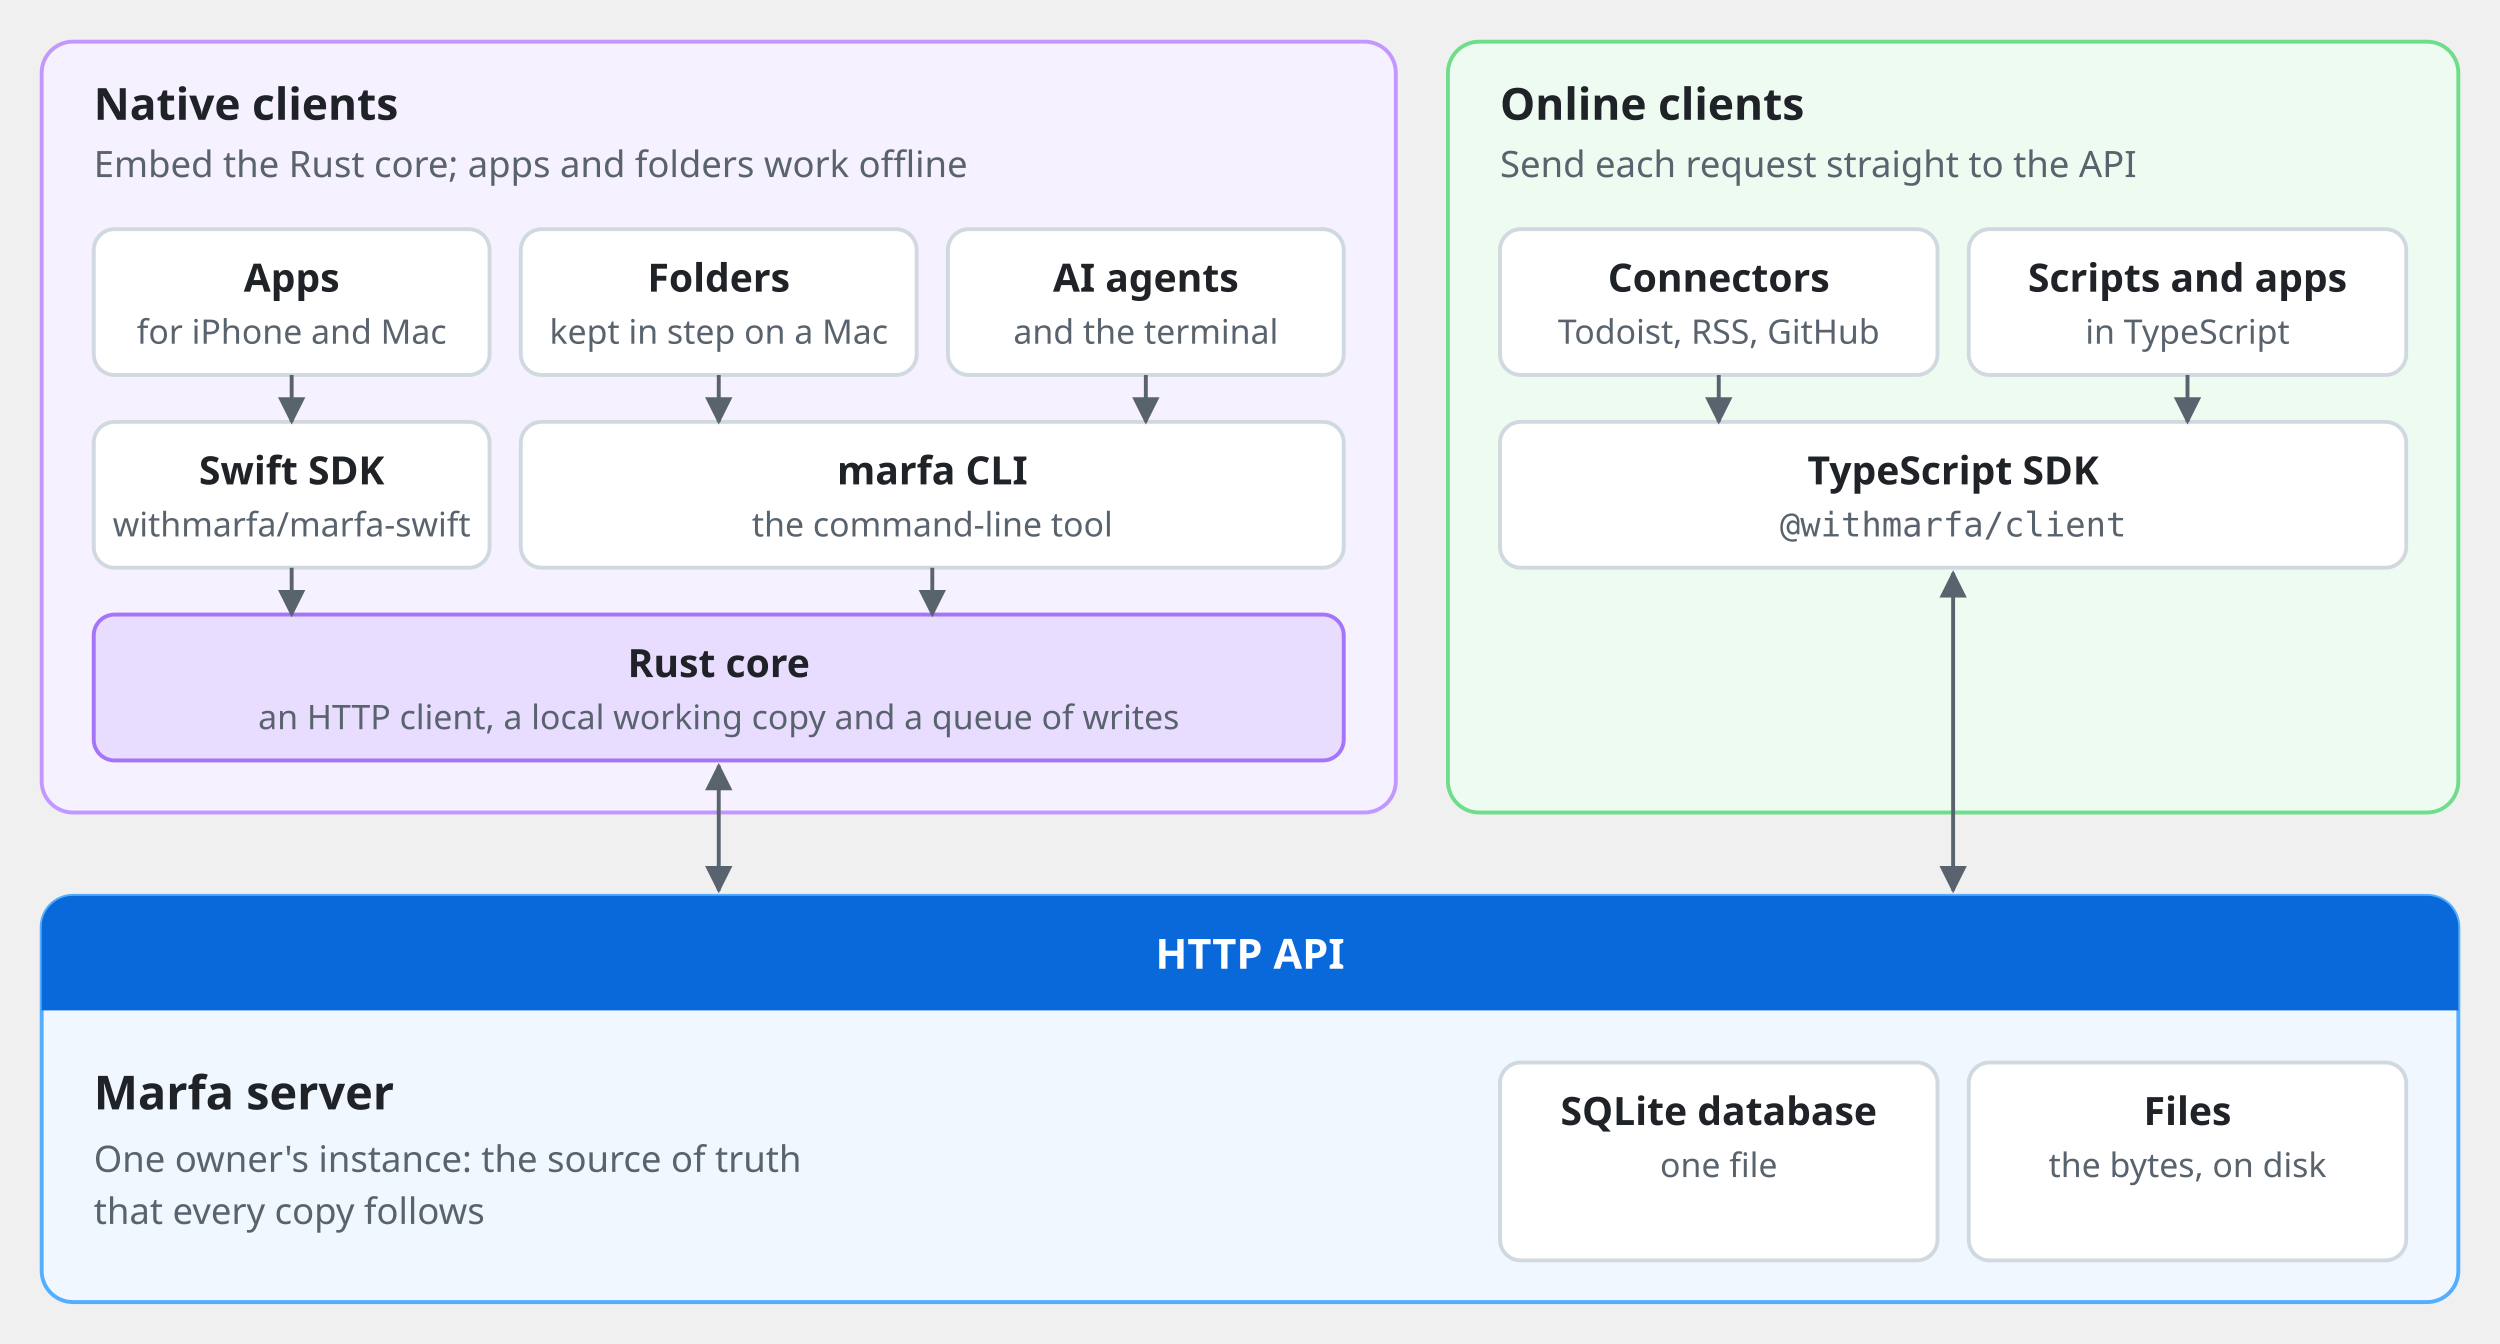
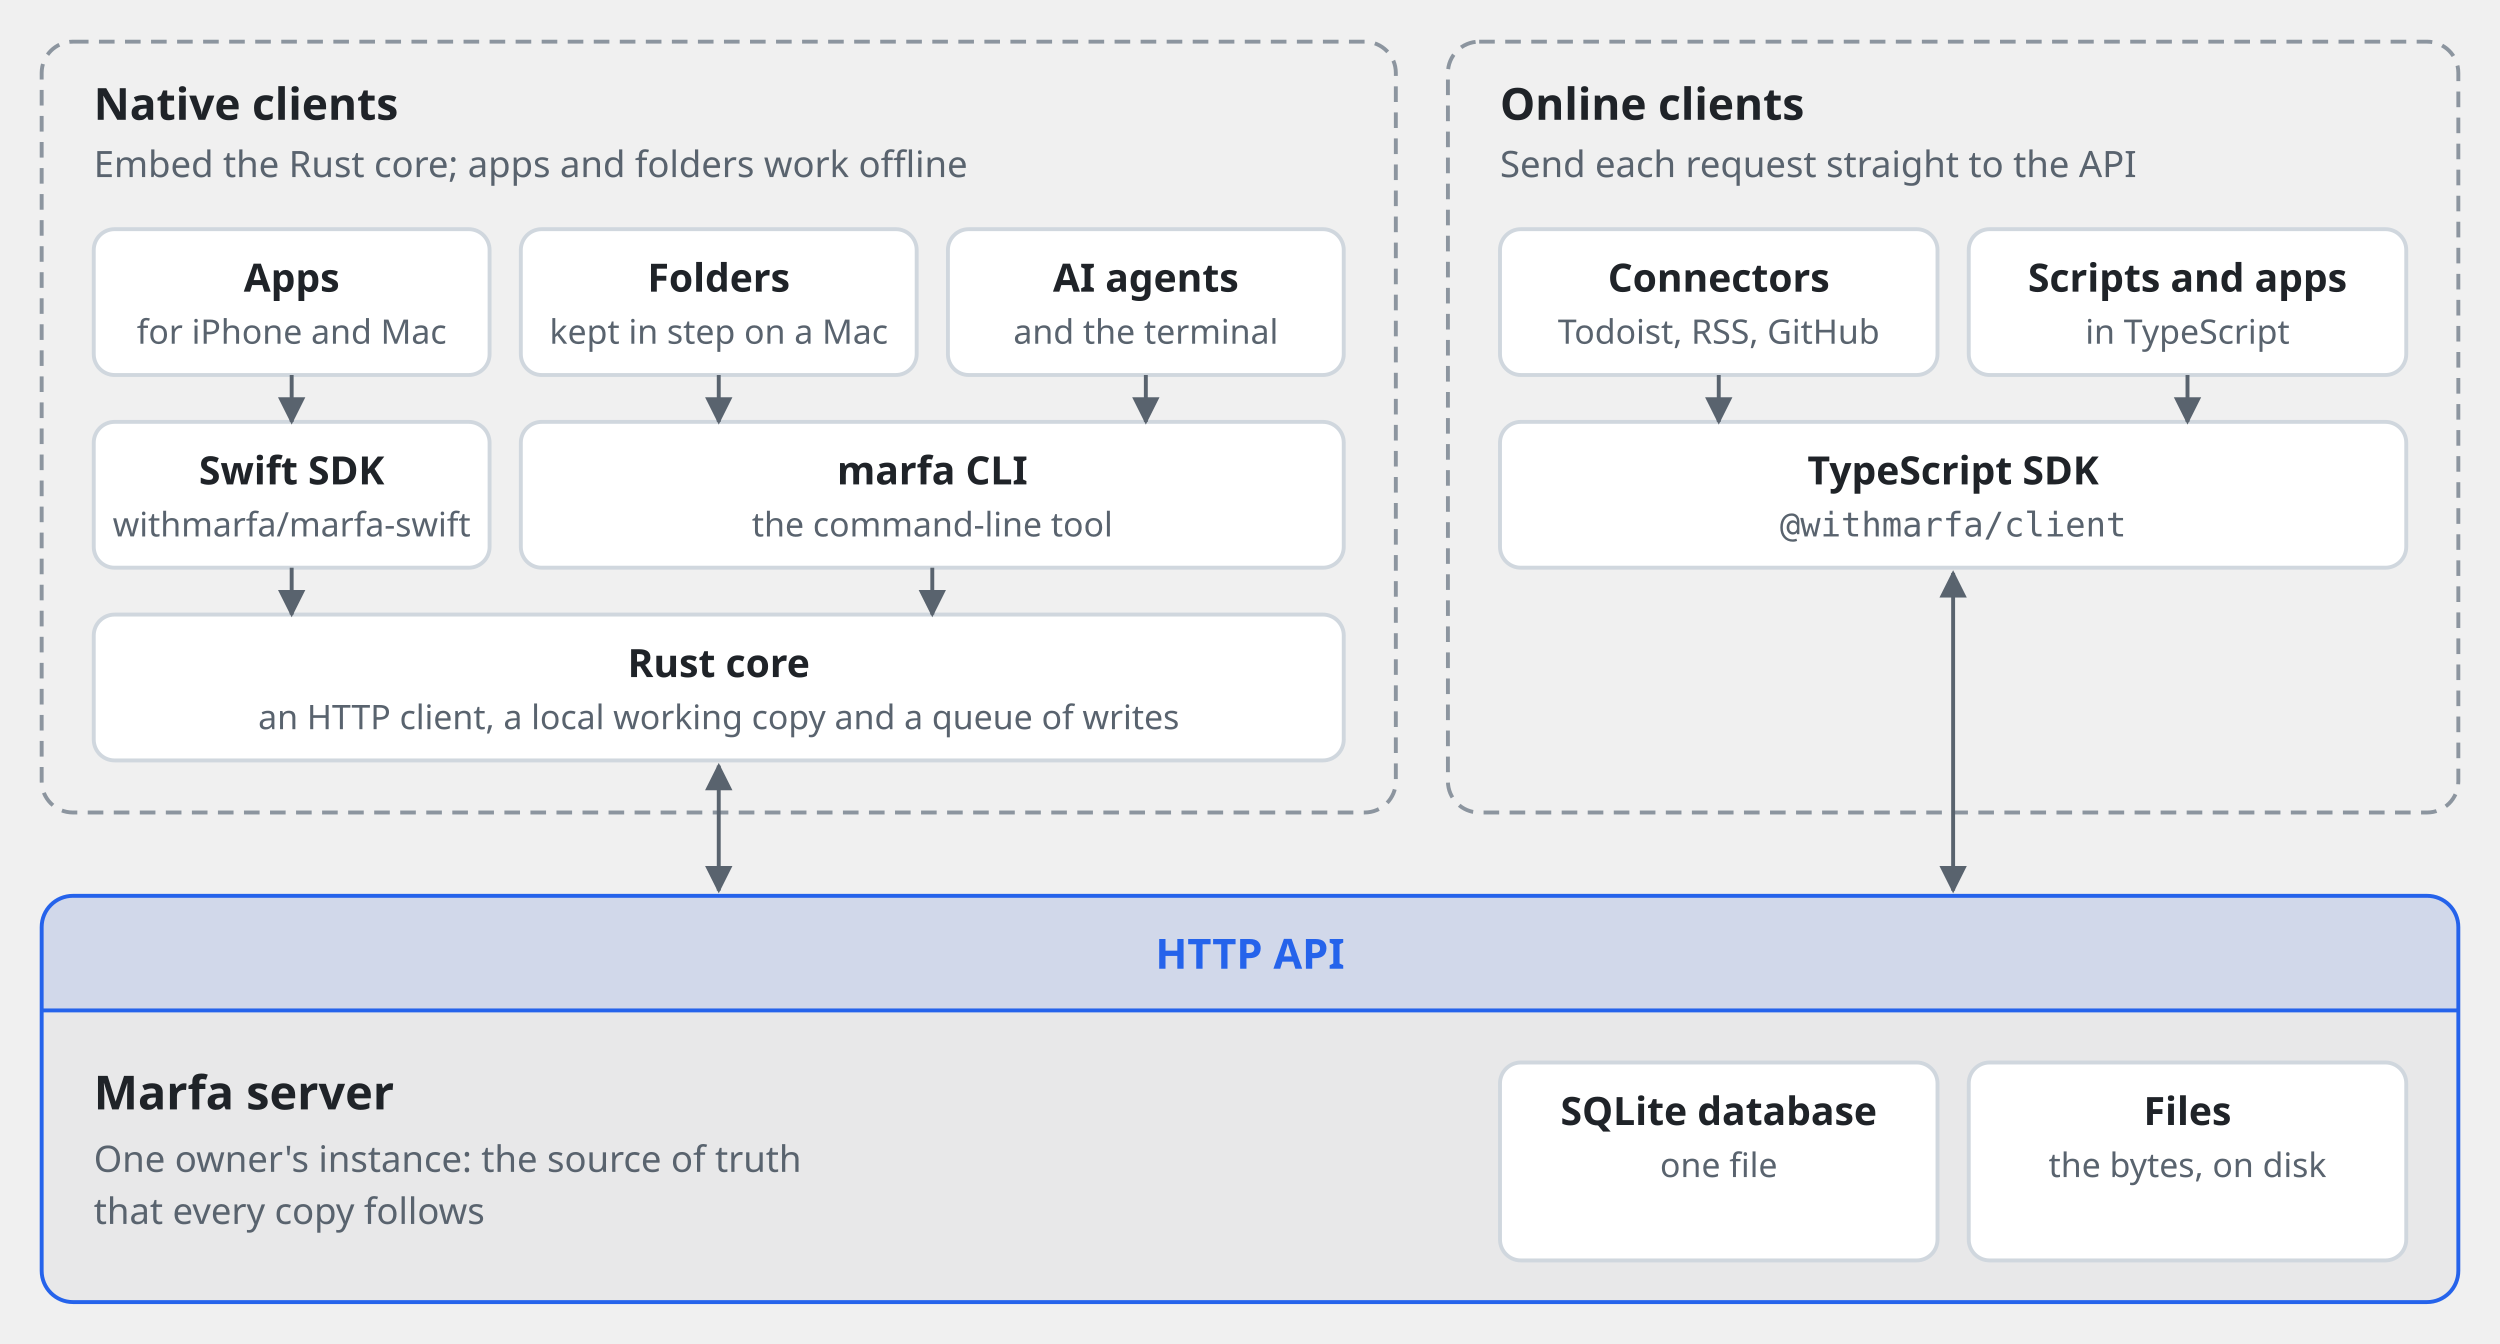
<svg xmlns="http://www.w3.org/2000/svg" width="960" height="516" viewBox="0 0 960 516" font-family="-apple-system, BlinkMacSystemFont, 'Segoe UI', 'Noto Sans', Helvetica, Arial, sans-serif" role="img" aria-labelledby="title desc">
  <defs>
    <marker id="head" viewBox="0 0 10 10" refX="9" refY="5" markerWidth="7" markerHeight="7" orient="auto-start-reverse">
      <path d="M0 0 L10 5 L0 10 z" fill="#59636e" />
    </marker>
  </defs>
-   <rect x="16" y="16" width="520" height="296" rx="12" fill="#f6f1ff" stroke="#c297ff" stroke-width="1.5" />
+   <rect x="16" y="16" width="520" height="296" rx="12" fill="none" stroke="#8c959f" stroke-width="1.5" stroke-dasharray="6 4" />
  <text x="36" y="46" font-size="17" font-weight="700" fill="#1f2328" text-anchor="start">Native clients</text>
  <text x="36" y="68" font-size="14" font-weight="400" fill="#59636e" text-anchor="start">Embed the Rust core; apps and folders work offline</text>
-   <rect x="36" y="88" width="152" height="56" rx="8" fill="#ffffff" stroke="#d1d9e0" stroke-width="1.5" />
+   <rect x="36" y="88" width="152" height="56" rx="8" fill="#ffffff" stroke="#d0d7de" stroke-width="1.5" />
  <text x="112.0" y="112" font-size="15" font-weight="600" fill="#1f2328" text-anchor="middle">Apps</text>
  <text x="112.0" y="132" font-size="13" font-weight="400" fill="#59636e" text-anchor="middle">for iPhone and Mac</text>
-   <rect x="200" y="88" width="152" height="56" rx="8" fill="#ffffff" stroke="#d1d9e0" stroke-width="1.5" />
+   <rect x="200" y="88" width="152" height="56" rx="8" fill="#ffffff" stroke="#d0d7de" stroke-width="1.5" />
  <text x="276.0" y="112" font-size="15" font-weight="600" fill="#1f2328" text-anchor="middle">Folders</text>
  <text x="276.0" y="132" font-size="13" font-weight="400" fill="#59636e" text-anchor="middle">kept in step on a Mac</text>
-   <rect x="364" y="88" width="152" height="56" rx="8" fill="#ffffff" stroke="#d1d9e0" stroke-width="1.5" />
+   <rect x="364" y="88" width="152" height="56" rx="8" fill="#ffffff" stroke="#d0d7de" stroke-width="1.5" />
  <text x="440.0" y="112" font-size="15" font-weight="600" fill="#1f2328" text-anchor="middle">AI agents</text>
  <text x="440.0" y="132" font-size="13" font-weight="400" fill="#59636e" text-anchor="middle">and the terminal</text>
-   <rect x="36" y="162" width="152" height="56" rx="8" fill="#ffffff" stroke="#d1d9e0" stroke-width="1.5" />
+   <rect x="36" y="162" width="152" height="56" rx="8" fill="#ffffff" stroke="#d0d7de" stroke-width="1.5" />
  <text x="112.0" y="186" font-size="15" font-weight="600" fill="#1f2328" text-anchor="middle">Swift SDK</text>
  <text x="112.0" y="206" font-size="13" font-weight="400" fill="#59636e" text-anchor="middle">withmarfa/marfa-swift</text>
-   <rect x="200" y="162" width="316" height="56" rx="8" fill="#ffffff" stroke="#d1d9e0" stroke-width="1.5" />
+   <rect x="200" y="162" width="316" height="56" rx="8" fill="#ffffff" stroke="#d0d7de" stroke-width="1.5" />
  <text x="358.0" y="186" font-size="15" font-weight="600" fill="#1f2328" text-anchor="middle">marfa CLI</text>
  <text x="358.0" y="206" font-size="13" font-weight="400" fill="#59636e" text-anchor="middle">the command-line tool</text>
-   <rect x="36" y="236" width="480" height="56" rx="8" fill="#e9ddff" stroke="#a475f9" stroke-width="1.5" />
+   <rect x="36" y="236" width="480" height="56" rx="8" fill="#ffffff" stroke="#d0d7de" stroke-width="1.5" />
  <text x="276.0" y="260" font-size="15" font-weight="600" fill="#1f2328" text-anchor="middle">Rust core</text>
  <text x="276.0" y="280" font-size="13" font-weight="400" fill="#59636e" text-anchor="middle">an HTTP client, a local working copy and a queue of writes</text>
  <line x1="112.0" y1="144" x2="112.0" y2="162" stroke="#59636e" stroke-width="1.5" marker-end="url(#head)" />
  <line x1="276.0" y1="144" x2="276.0" y2="162" stroke="#59636e" stroke-width="1.5" marker-end="url(#head)" />
  <line x1="440.0" y1="144" x2="440.0" y2="162" stroke="#59636e" stroke-width="1.5" marker-end="url(#head)" />
  <line x1="112.0" y1="218" x2="112.0" y2="236" stroke="#59636e" stroke-width="1.5" marker-end="url(#head)" />
  <line x1="358.0" y1="218" x2="358.0" y2="236" stroke="#59636e" stroke-width="1.5" marker-end="url(#head)" />
-   <rect x="556" y="16" width="388" height="296" rx="12" fill="#eefbf1" stroke="#6fdd8b" stroke-width="1.5" />
+   <rect x="556" y="16" width="388" height="296" rx="12" fill="none" stroke="#8c959f" stroke-width="1.5" stroke-dasharray="6 4" />
  <text x="576" y="46" font-size="17" font-weight="700" fill="#1f2328" text-anchor="start">Online clients</text>
  <text x="576" y="68" font-size="14" font-weight="400" fill="#59636e" text-anchor="start">Send each request straight to the API</text>
-   <rect x="576" y="88" width="168.0" height="56" rx="8" fill="#ffffff" stroke="#d1d9e0" stroke-width="1.5" />
+   <rect x="576" y="88" width="168.0" height="56" rx="8" fill="#ffffff" stroke="#d0d7de" stroke-width="1.5" />
  <text x="660.0" y="112" font-size="15" font-weight="600" fill="#1f2328" text-anchor="middle">Connectors</text>
  <text x="660.0" y="132" font-size="13" font-weight="400" fill="#59636e" text-anchor="middle">Todoist, RSS, GitHub</text>
-   <rect x="756.0" y="88" width="168.0" height="56" rx="8" fill="#ffffff" stroke="#d1d9e0" stroke-width="1.5" />
+   <rect x="756.0" y="88" width="168.0" height="56" rx="8" fill="#ffffff" stroke="#d0d7de" stroke-width="1.5" />
  <text x="840.0" y="112" font-size="15" font-weight="600" fill="#1f2328" text-anchor="middle">Scripts and apps</text>
  <text x="840.0" y="132" font-size="13" font-weight="400" fill="#59636e" text-anchor="middle">in TypeScript</text>
-   <rect x="576" y="162" width="348" height="56" rx="8" fill="#ffffff" stroke="#d1d9e0" stroke-width="1.5" />
+   <rect x="576" y="162" width="348" height="56" rx="8" fill="#ffffff" stroke="#d0d7de" stroke-width="1.5" />
  <text x="750.0" y="186" font-size="15" font-weight="600" fill="#1f2328" text-anchor="middle">TypeScript SDK</text>
  <text x="750.0" y="206" font-size="13" font-weight="400" fill="#59636e" text-anchor="middle" font-family="ui-monospace, SFMono-Regular, Menlo, Consolas, monospace">@withmarfa/client</text>
  <line x1="660.0" y1="144" x2="660.0" y2="162" stroke="#59636e" stroke-width="1.5" marker-end="url(#head)" />
  <line x1="840.0" y1="144" x2="840.0" y2="162" stroke="#59636e" stroke-width="1.5" marker-end="url(#head)" />
-   <rect x="16" y="344" width="928" height="156" rx="12" fill="#f0f7ff" stroke="#54aeff" stroke-width="1.5" />
-   <path d="M16 356 a12 12 0 0 1 12 -12 h904 a12 12 0 0 1 12 12 v32 h-928 z" fill="#0969da" />
-   <text x="480.0" y="372" font-size="16" font-weight="700" fill="#ffffff" text-anchor="middle">HTTP API</text>
+   <rect x="16" y="344" width="928" height="156" rx="12" fill="#8c959f" fill-opacity="0.08" stroke="#2563eb" stroke-width="1.5" />
+   <path d="M16 356 a12 12 0 0 1 12 -12 h904 a12 12 0 0 1 12 12 v32 h-928 z" fill="#2563eb" fill-opacity="0.12" />
+   <line x1="16" y1="388" x2="944" y2="388" stroke="#2563eb" stroke-width="1.5" />
+   <text x="480.0" y="372" font-size="16" font-weight="700" fill="#2563eb" text-anchor="middle">HTTP API</text>
  <text x="36" y="426" font-size="18" font-weight="700" fill="#1f2328" text-anchor="start">Marfa server</text>
  <text x="36" y="450" font-size="14" font-weight="400" fill="#59636e" text-anchor="start">One owner's instance: the source of truth</text>
  <text x="36" y="470" font-size="14" font-weight="400" fill="#59636e" text-anchor="start">that every copy follows</text>
-   <rect x="576" y="408" width="168.0" height="76" rx="8" fill="#ffffff" stroke="#d1d9e0" stroke-width="1.5" />
+   <rect x="576" y="408" width="168.0" height="76" rx="8" fill="#ffffff" stroke="#d0d7de" stroke-width="1.5" />
  <text x="660.0" y="432" font-size="15" font-weight="600" fill="#1f2328" text-anchor="middle">SQLite database</text>
  <text x="660.0" y="452" font-size="13" font-weight="400" fill="#59636e" text-anchor="middle">one file</text>
-   <rect x="756.0" y="408" width="168.0" height="76" rx="8" fill="#ffffff" stroke="#d1d9e0" stroke-width="1.5" />
+   <rect x="756.0" y="408" width="168.0" height="76" rx="8" fill="#ffffff" stroke="#d0d7de" stroke-width="1.5" />
  <text x="840.0" y="432" font-size="15" font-weight="600" fill="#1f2328" text-anchor="middle">Files</text>
  <text x="840.0" y="452" font-size="13" font-weight="400" fill="#59636e" text-anchor="middle">the bytes, on disk</text>
  <line x1="276.0" y1="294" x2="276.0" y2="342" stroke="#59636e" stroke-width="1.5" marker-start="url(#head)" marker-end="url(#head)" />
  <line x1="750.0" y1="220" x2="750.0" y2="342" stroke="#59636e" stroke-width="1.5" marker-start="url(#head)" marker-end="url(#head)" />
</svg>
